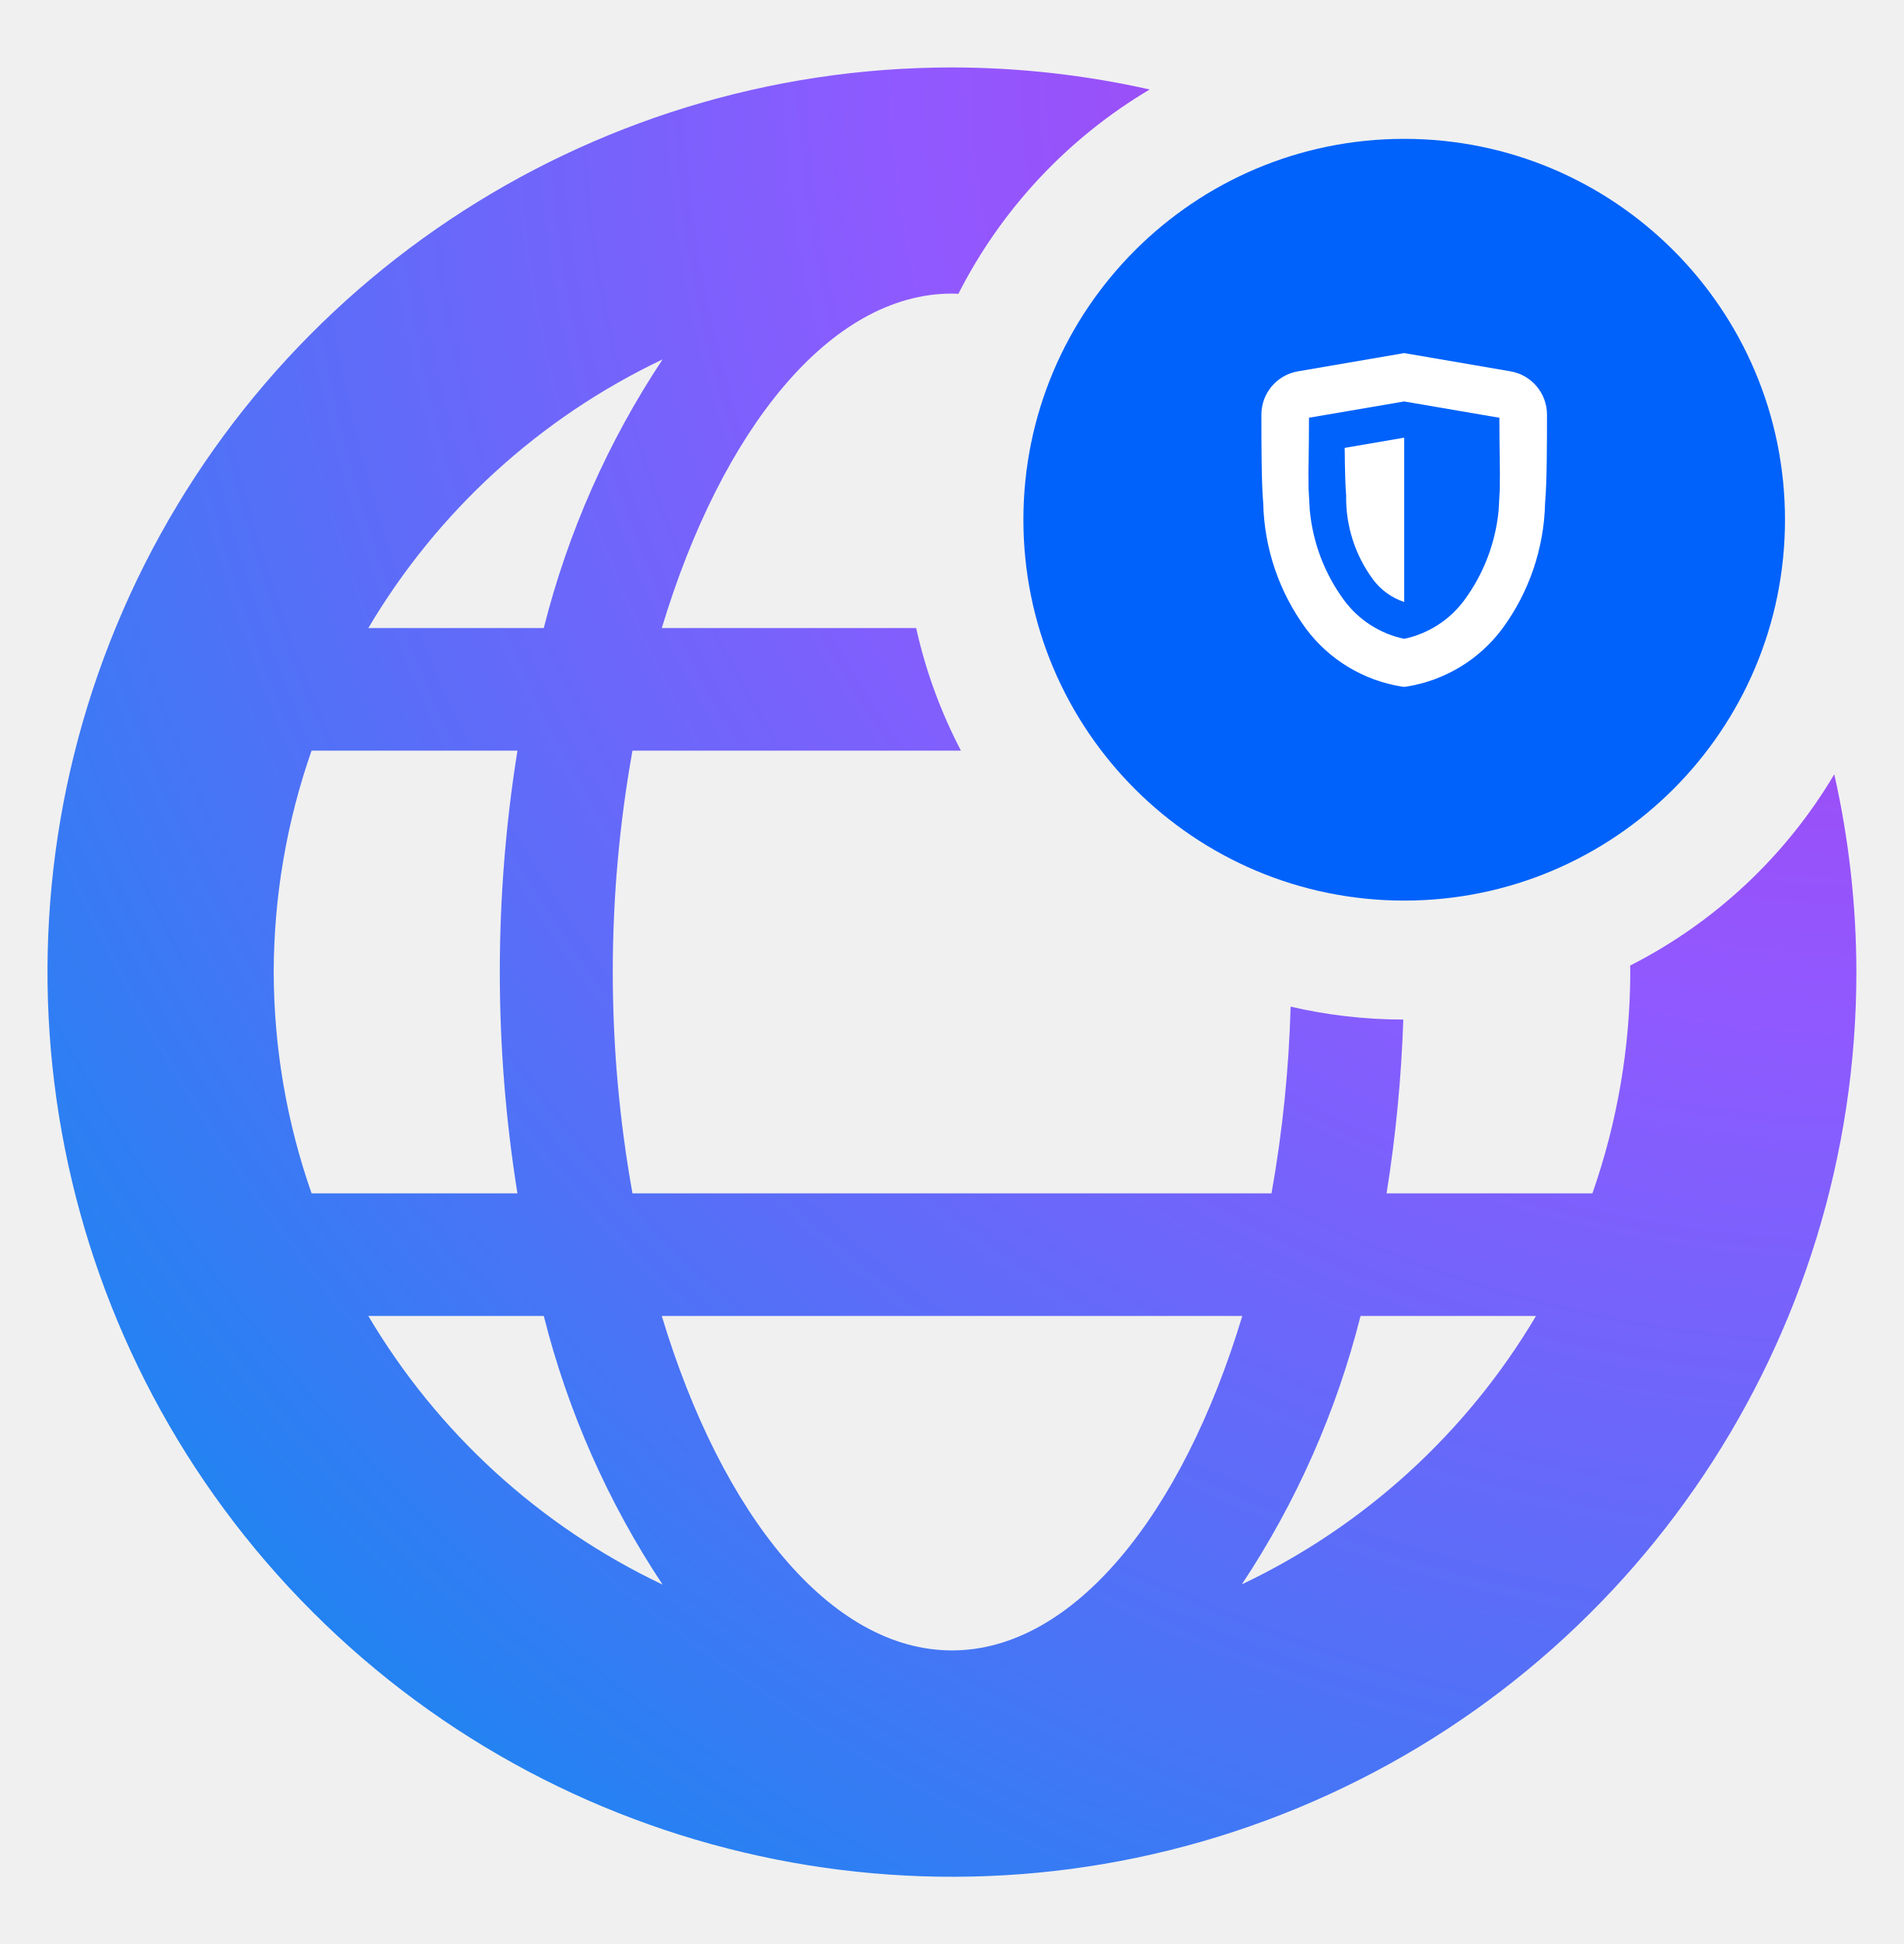
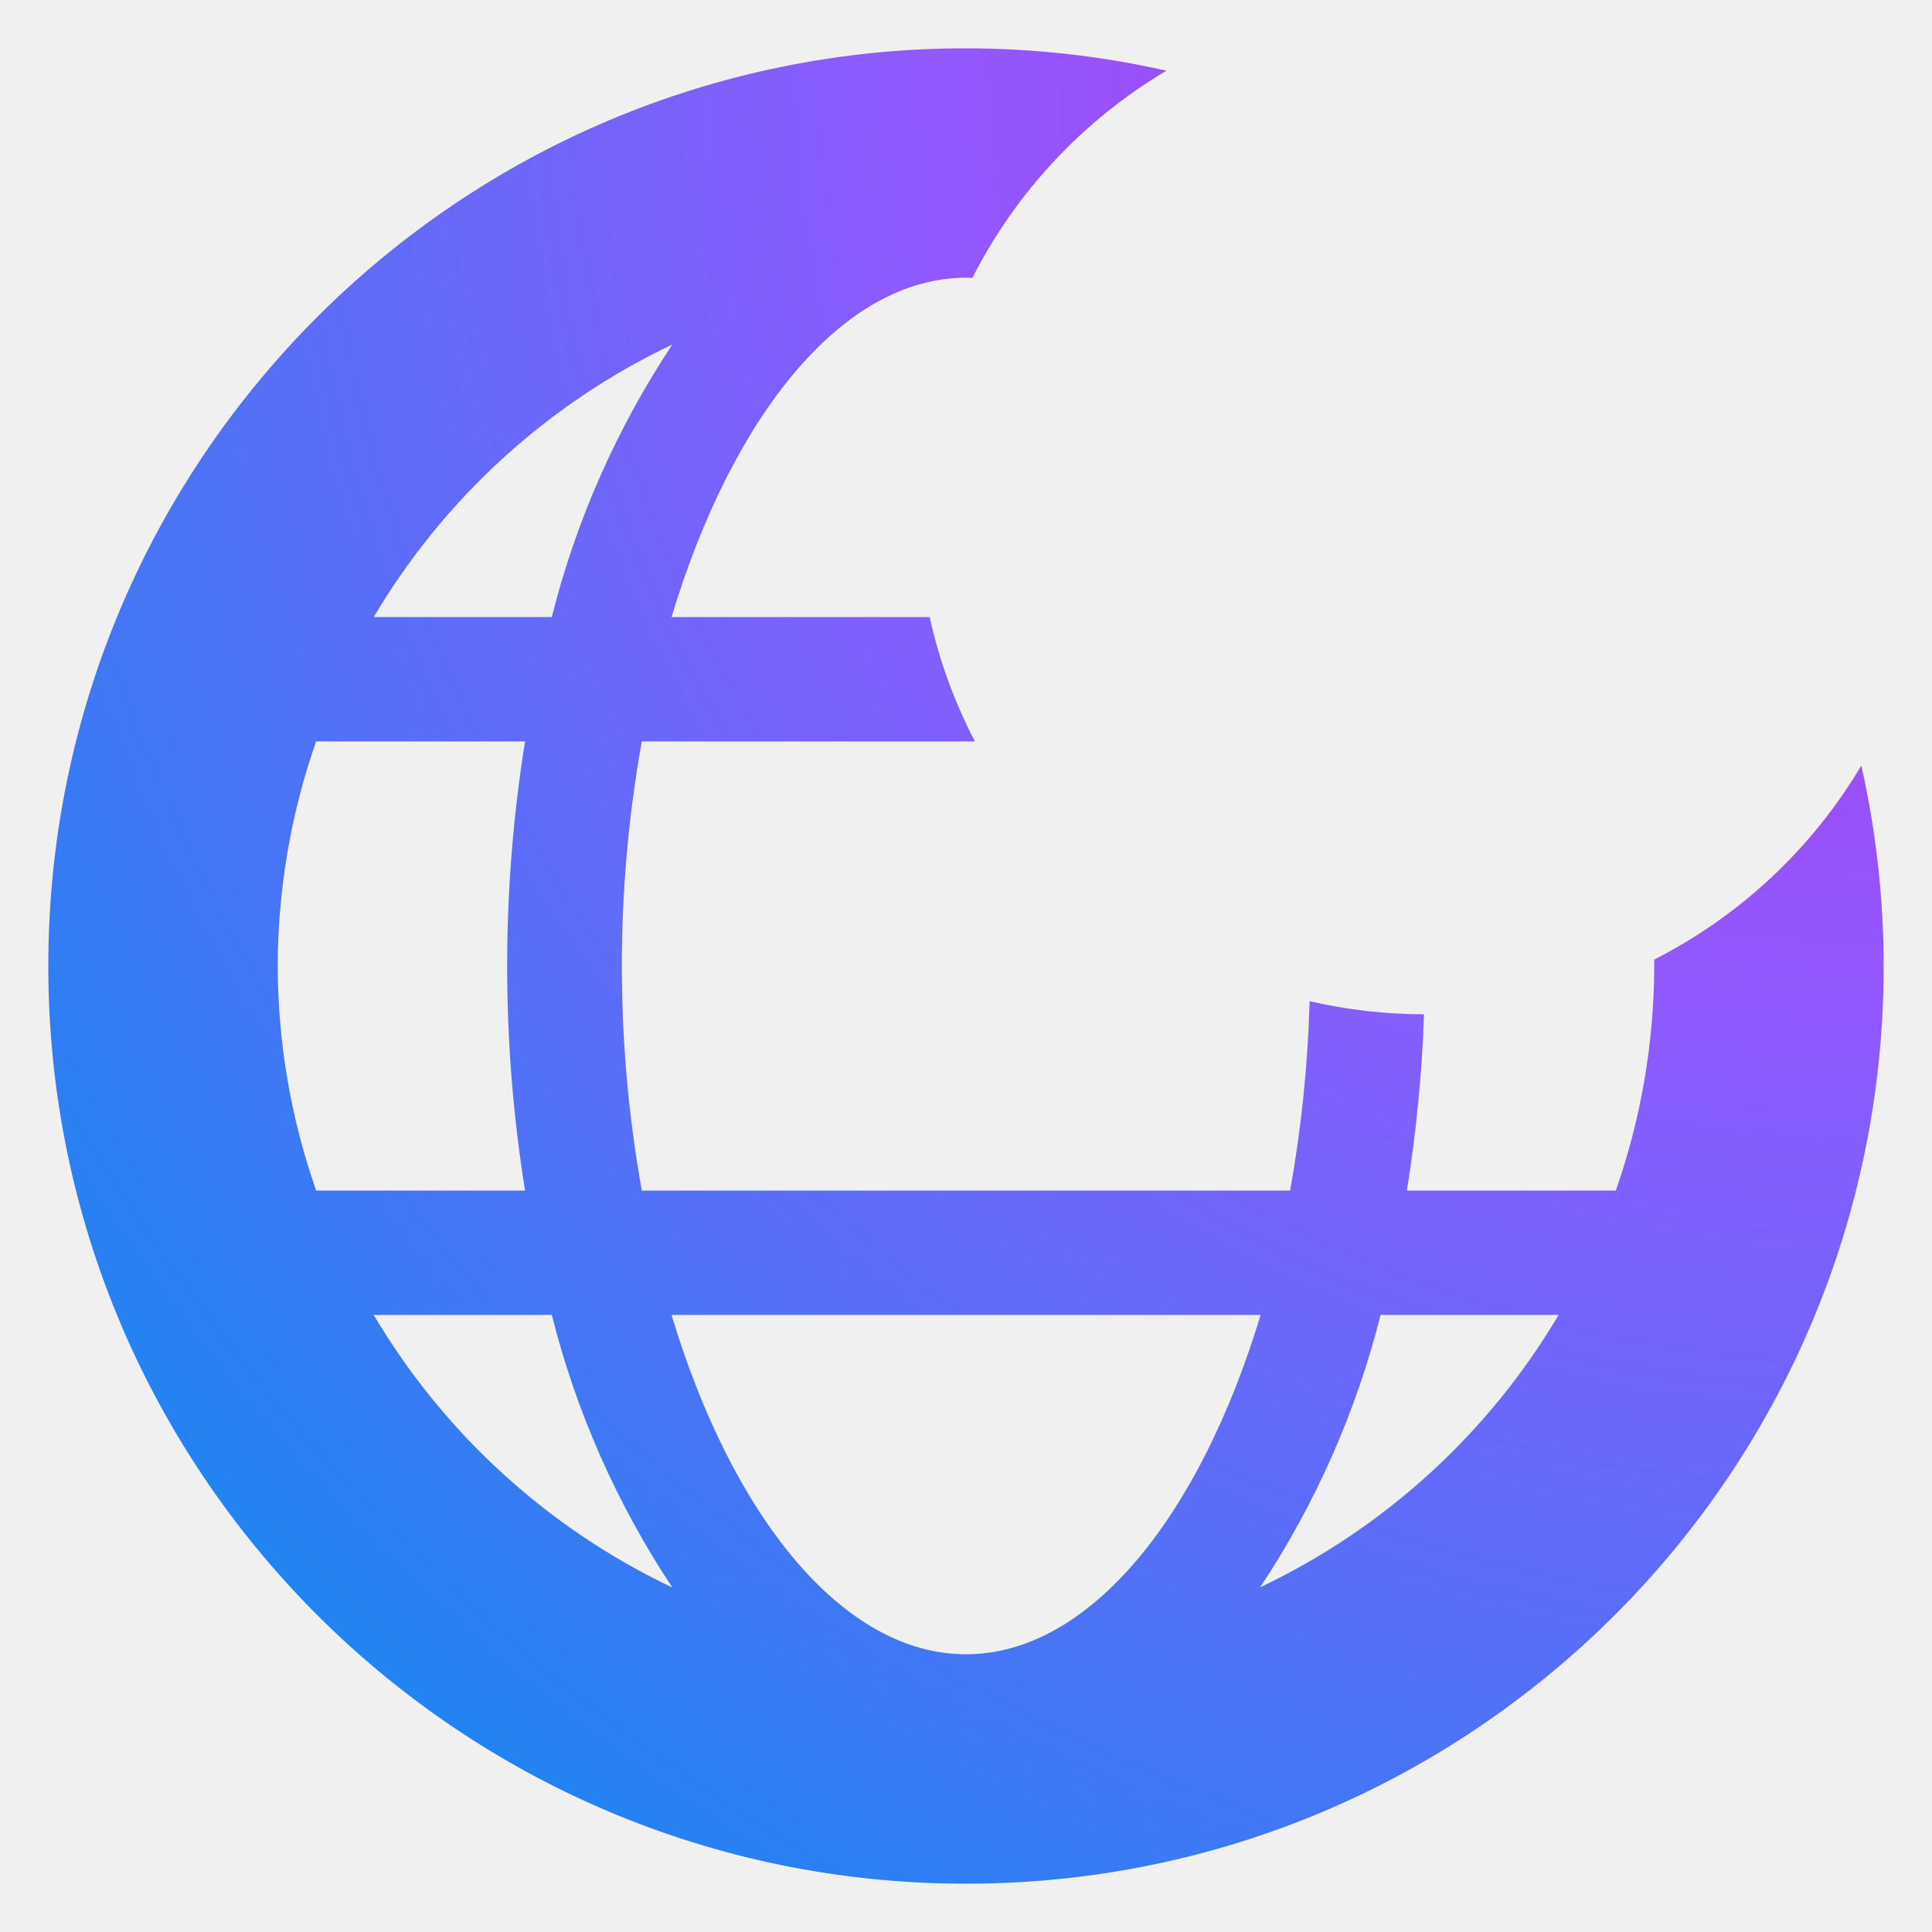
- <svg xmlns="http://www.w3.org/2000/svg" width="48" height="49" fill="none">
-   <rect width="19.2" height="19.2" x="25.8" y="3.5" fill="#0062FA" rx="9.6" />
-   <path fill="url(#a)" d="M24 1.7c1.69.002 3.36.19 4.984.556a12.654 12.654 0 0 0-4.823 5.15c-.054-.003-.108-.006-.162-.006-3.063 0-5.804 3.42-7.315 8.43h6.413c.241 1.09.625 2.126 1.128 3.09h-8.28a31.589 31.589 0 0 0 0 11.16h16.11c.278-1.555.438-3.128.482-4.707.913.212 1.864.325 2.841.326-.05 1.467-.19 2.93-.422 4.381h5.189c.628-1.793.951-3.68.955-5.58 0-.054-.003-.108-.004-.162a12.652 12.652 0 0 0 5.147-4.821c.365 1.623.555 3.293.557 4.983a22.801 22.801 0 1 1-43.865-8.725A22.802 22.802 0 0 1 24 1.7Zm-7.316 31.47c1.51 5.01 4.252 8.43 7.316 8.43 3.063 0 5.805-3.42 7.319-8.43H16.684Zm-7.398 0a17.185 17.185 0 0 0 7.418 6.771 21.947 21.947 0 0 1-2.995-6.771H9.286Zm25.014 0a21.945 21.945 0 0 1-2.993 6.765 17.184 17.184 0 0 0 7.416-6.765H34.3ZM7.855 18.92A16.995 16.995 0 0 0 6.9 24.5c.004 1.9.327 3.787.955 5.58h5.19a35.23 35.23 0 0 1 0-11.16h-5.19Zm8.849-9.861a17.186 17.186 0 0 0-7.418 6.771h4.423c.607-2.41 1.62-4.7 2.995-6.771Z" />
-   <path fill="#fff" d="M38.082 9.36c.532.093.92.555.918 1.095 0 .613 0 1.719-.048 2.222a5.557 5.557 0 0 1-1.08 3.172 3.747 3.747 0 0 1-2.407 1.456l-.065.008-.067-.008a3.747 3.747 0 0 1-2.407-1.456 5.557 5.557 0 0 1-1.08-3.172c-.046-.503-.046-1.608-.046-2.223-.001-.539.385-1 .916-1.093L35.4 8.9l2.682.46ZM33 10.53c0 .37-.004.698-.008.98a21.66 21.66 0 0 0-.002.823l.03.53c.078.822.378 1.61.872 2.276.368.494.905.836 1.508.963a2.534 2.534 0 0 0 1.507-.963 4.545 4.545 0 0 0 .874-2.275l.029-.53a21.66 21.66 0 0 0-.002-.824c-.004-.282-.008-.61-.008-.98l-2.4-.411-2.4.41Zm2.4 4.642h-.005a1.611 1.611 0 0 1-.78-.565 3.46 3.46 0 0 1-.678-2.118c-.02-.207-.032-.635-.037-1.2l1.5-.257v4.14Z" />
+ <svg xmlns="http://www.w3.org/2000/svg" width="48" height="48" fill="none">
+   <rect width="19.2" height="19.2" x="25.8" y="3" fill="context-stroke" rx="9.6" />
+   <path fill="url(#a)" fill-rule="evenodd" d="M23.097 15.33h-6.413C18.194 10.32 20.936 6.9 24 6.9l.159.003a12.658 12.658 0 0 1 4.822-5.147A22.82 22.82 0 0 0 24 1.2 22.8 22.8 0 1 0 46.8 24a22.82 22.82 0 0 0-.556-4.98 12.657 12.657 0 0 1-5.146 4.82l.001.16a16.992 16.992 0 0 1-.955 5.58h-5.19a35.14 35.14 0 0 0 .425-4.38 12.635 12.635 0 0 1-2.842-.326 31.67 31.67 0 0 1-.484 4.706H15.946a31.589 31.589 0 0 1 0-11.16h8.276c-.503-.964-.885-2-1.125-3.09Zm-6.413 17.34c1.51 5.01 4.252 8.43 7.316 8.43s5.806-3.42 7.319-8.43H16.684Zm-8.83-14.25A16.995 16.995 0 0 0 6.9 24c.004 1.9.327 3.787.955 5.58h5.19a35.23 35.23 0 0 1 0-11.16h-5.19Zm5.855-3.09c.607-2.41 1.62-4.7 2.995-6.771a17.186 17.186 0 0 0-7.418 6.771h4.423Zm0 17.34H9.286a17.185 17.185 0 0 0 7.418 6.771 21.942 21.942 0 0 1-2.995-6.771Zm17.6 6.765a17.186 17.186 0 0 0 7.414-6.765H34.3a21.944 21.944 0 0 1-2.991 6.765Z" clip-rule="evenodd" />
+   <path fill="context-fill" fill-rule="evenodd" d="m35.4 16.813-.067-.008a3.746 3.746 0 0 1-2.408-1.456 5.556 5.556 0 0 1-1.08-3.171c-.045-.504-.045-1.609-.045-2.224-.002-.539.385-1 .916-1.093L35.4 8.4l2.682.46c.532.093.92.555.918 1.095 0 .613 0 1.72-.048 2.223a5.556 5.556 0 0 1-1.08 3.171 3.746 3.746 0 0 1-2.407 1.456l-.065.008ZM33 10.029c0 .37-.004.698-.008.98-.006.461-.01.8.008 1 .016.948.328 1.867.892 2.63.369.493.905.835 1.508.962a2.532 2.532 0 0 0 1.507-.963 4.543 4.543 0 0 0 .893-2.629c.018-.2.014-.539.008-1-.004-.282-.008-.61-.008-.98l-2.4-.411-2.4.411Zm.9.759 1.5-.257v4.14h-.005a1.611 1.611 0 0 1-.78-.565 3.459 3.459 0 0 1-.678-2.118c-.02-.207-.032-.635-.037-1.2Z" clip-rule="evenodd" />
  <defs>
-     <radialGradient id="a" cx="0" cy="0" r="1" gradientTransform="rotate(-45 25.452 -55.643) scale(64.4884)" gradientUnits="userSpaceOnUse">
+     <radialGradient id="a" cx="0" cy="0" r="1" gradientTransform="rotate(-45 24.849 -55.893) scale(64.4881)" gradientUnits="userSpaceOnUse">
      <stop stop-color="#B833E1" />
      <stop offset=".371" stop-color="#9059FF" />
      <stop offset=".614" stop-color="#5B6DF8" />
      <stop offset="1" stop-color="#0090ED" />
    </radialGradient>
  </defs>
</svg>
